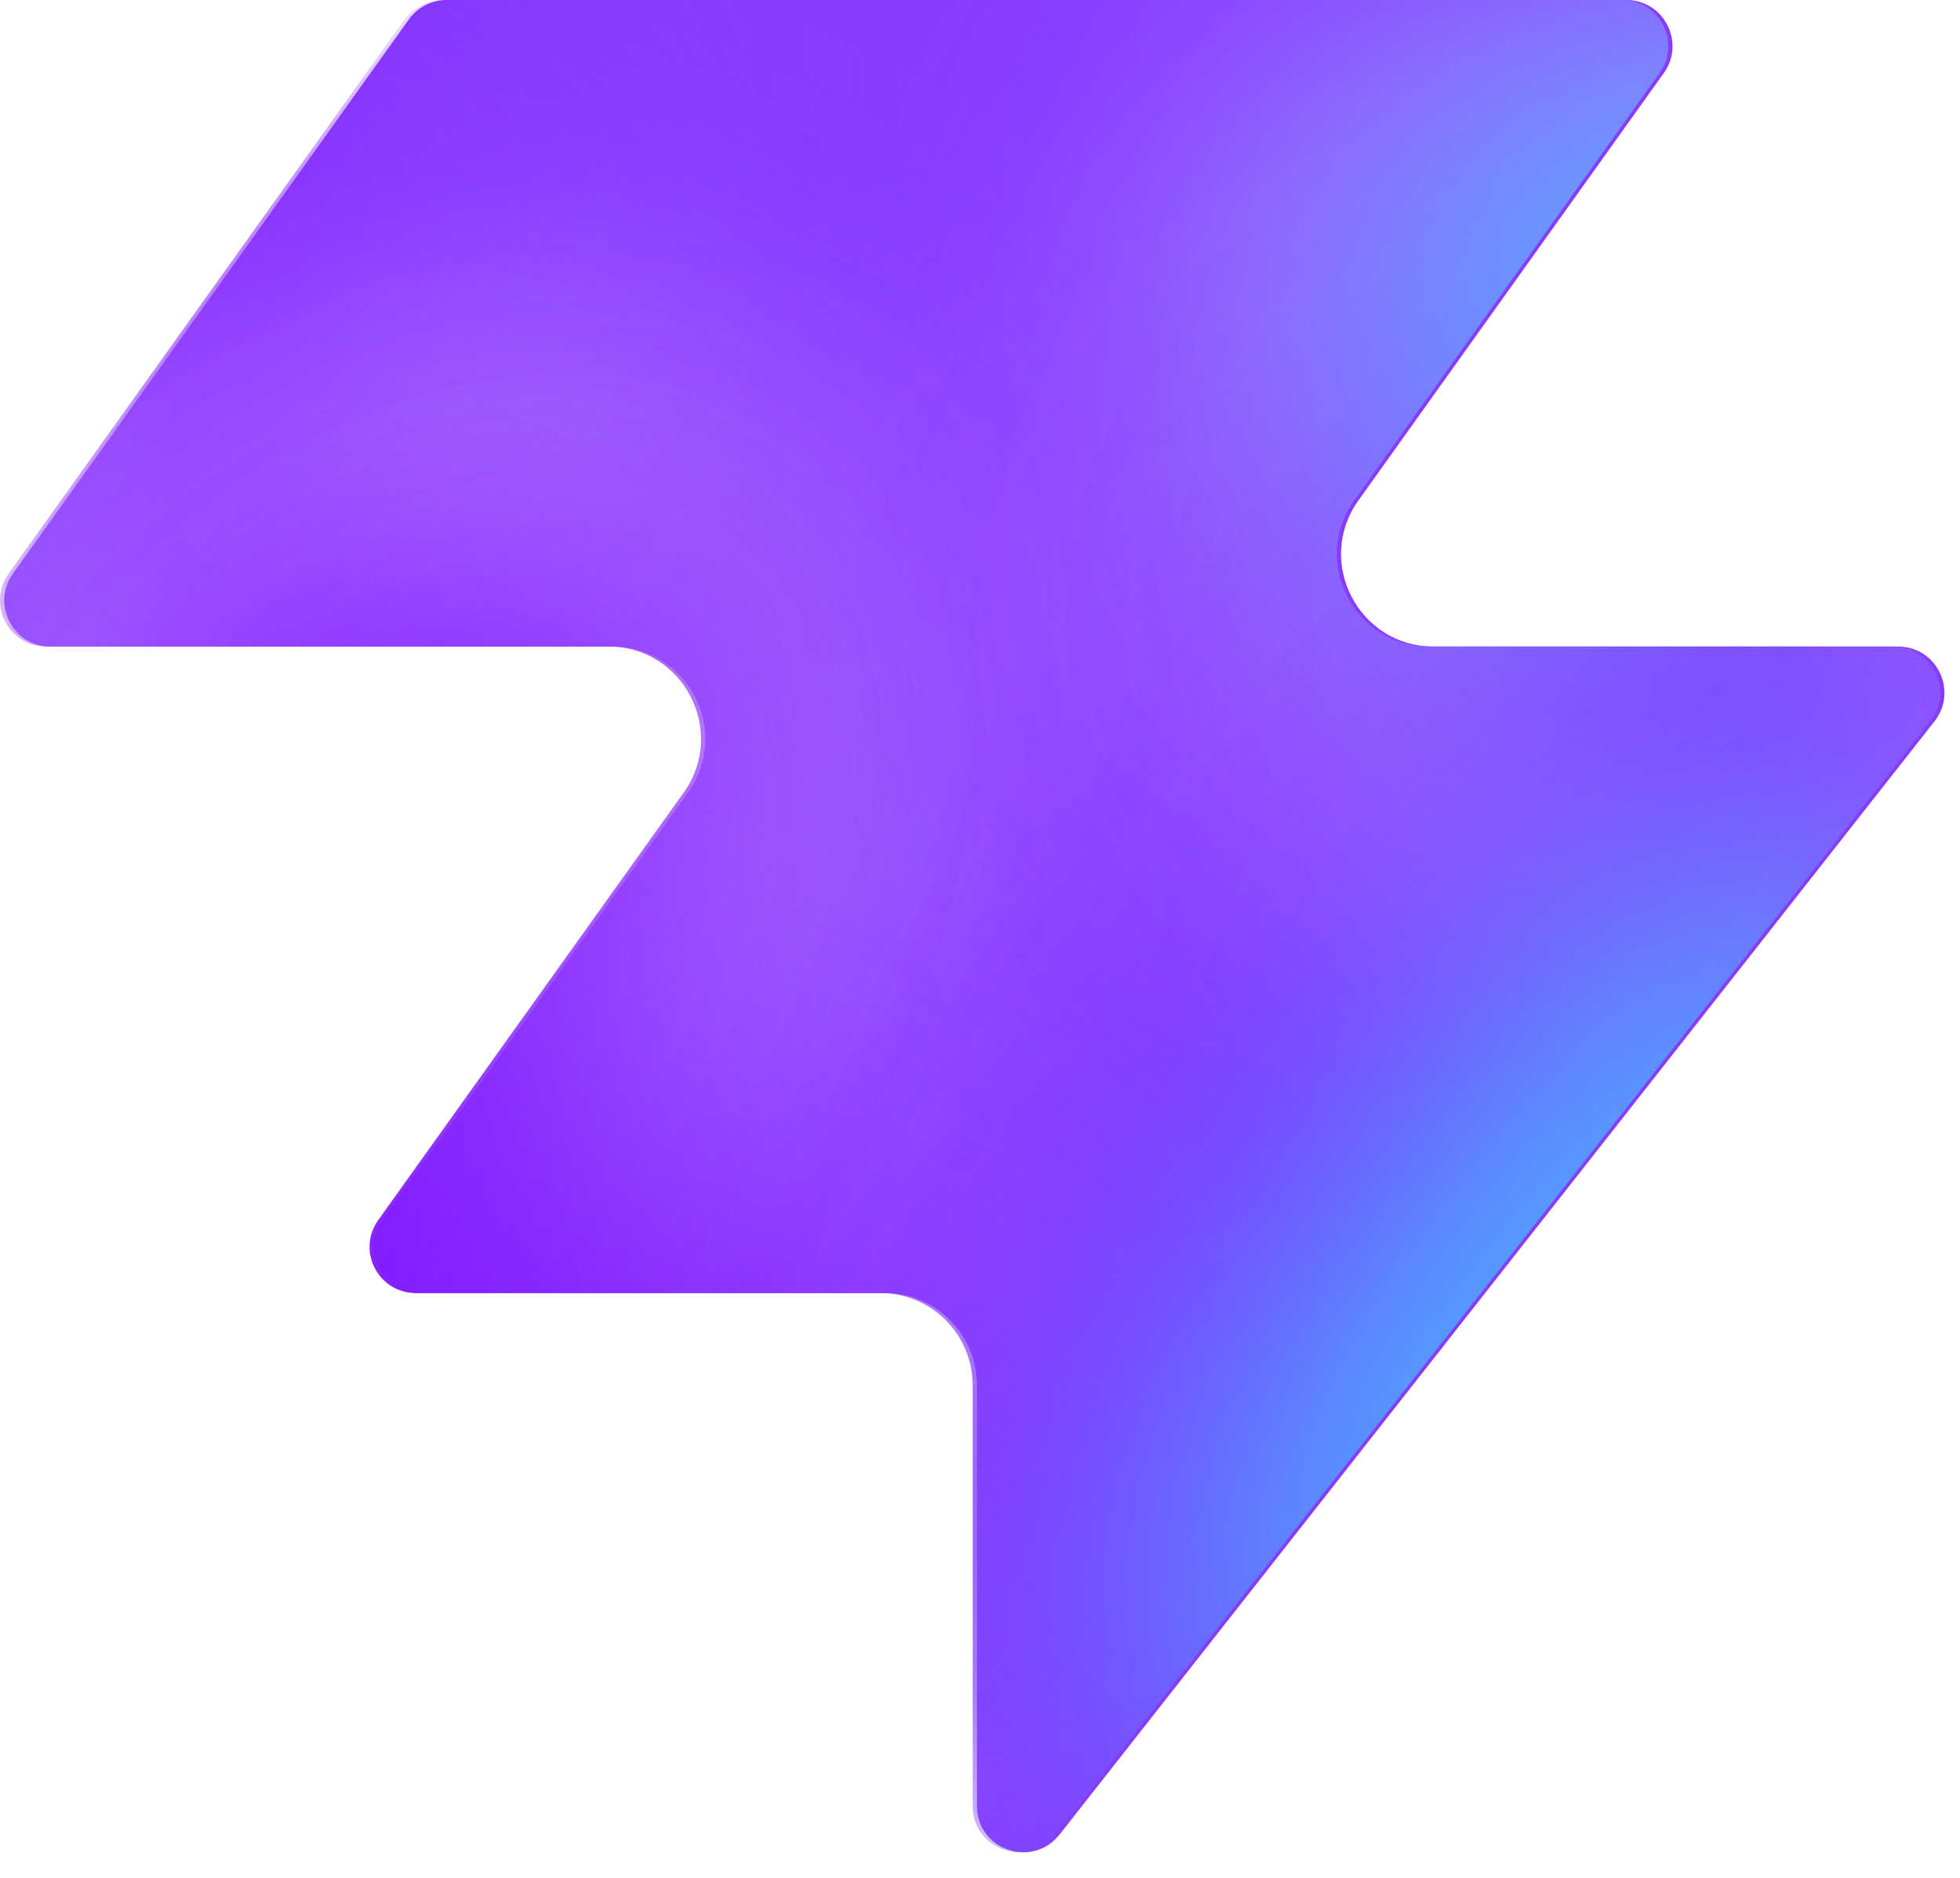
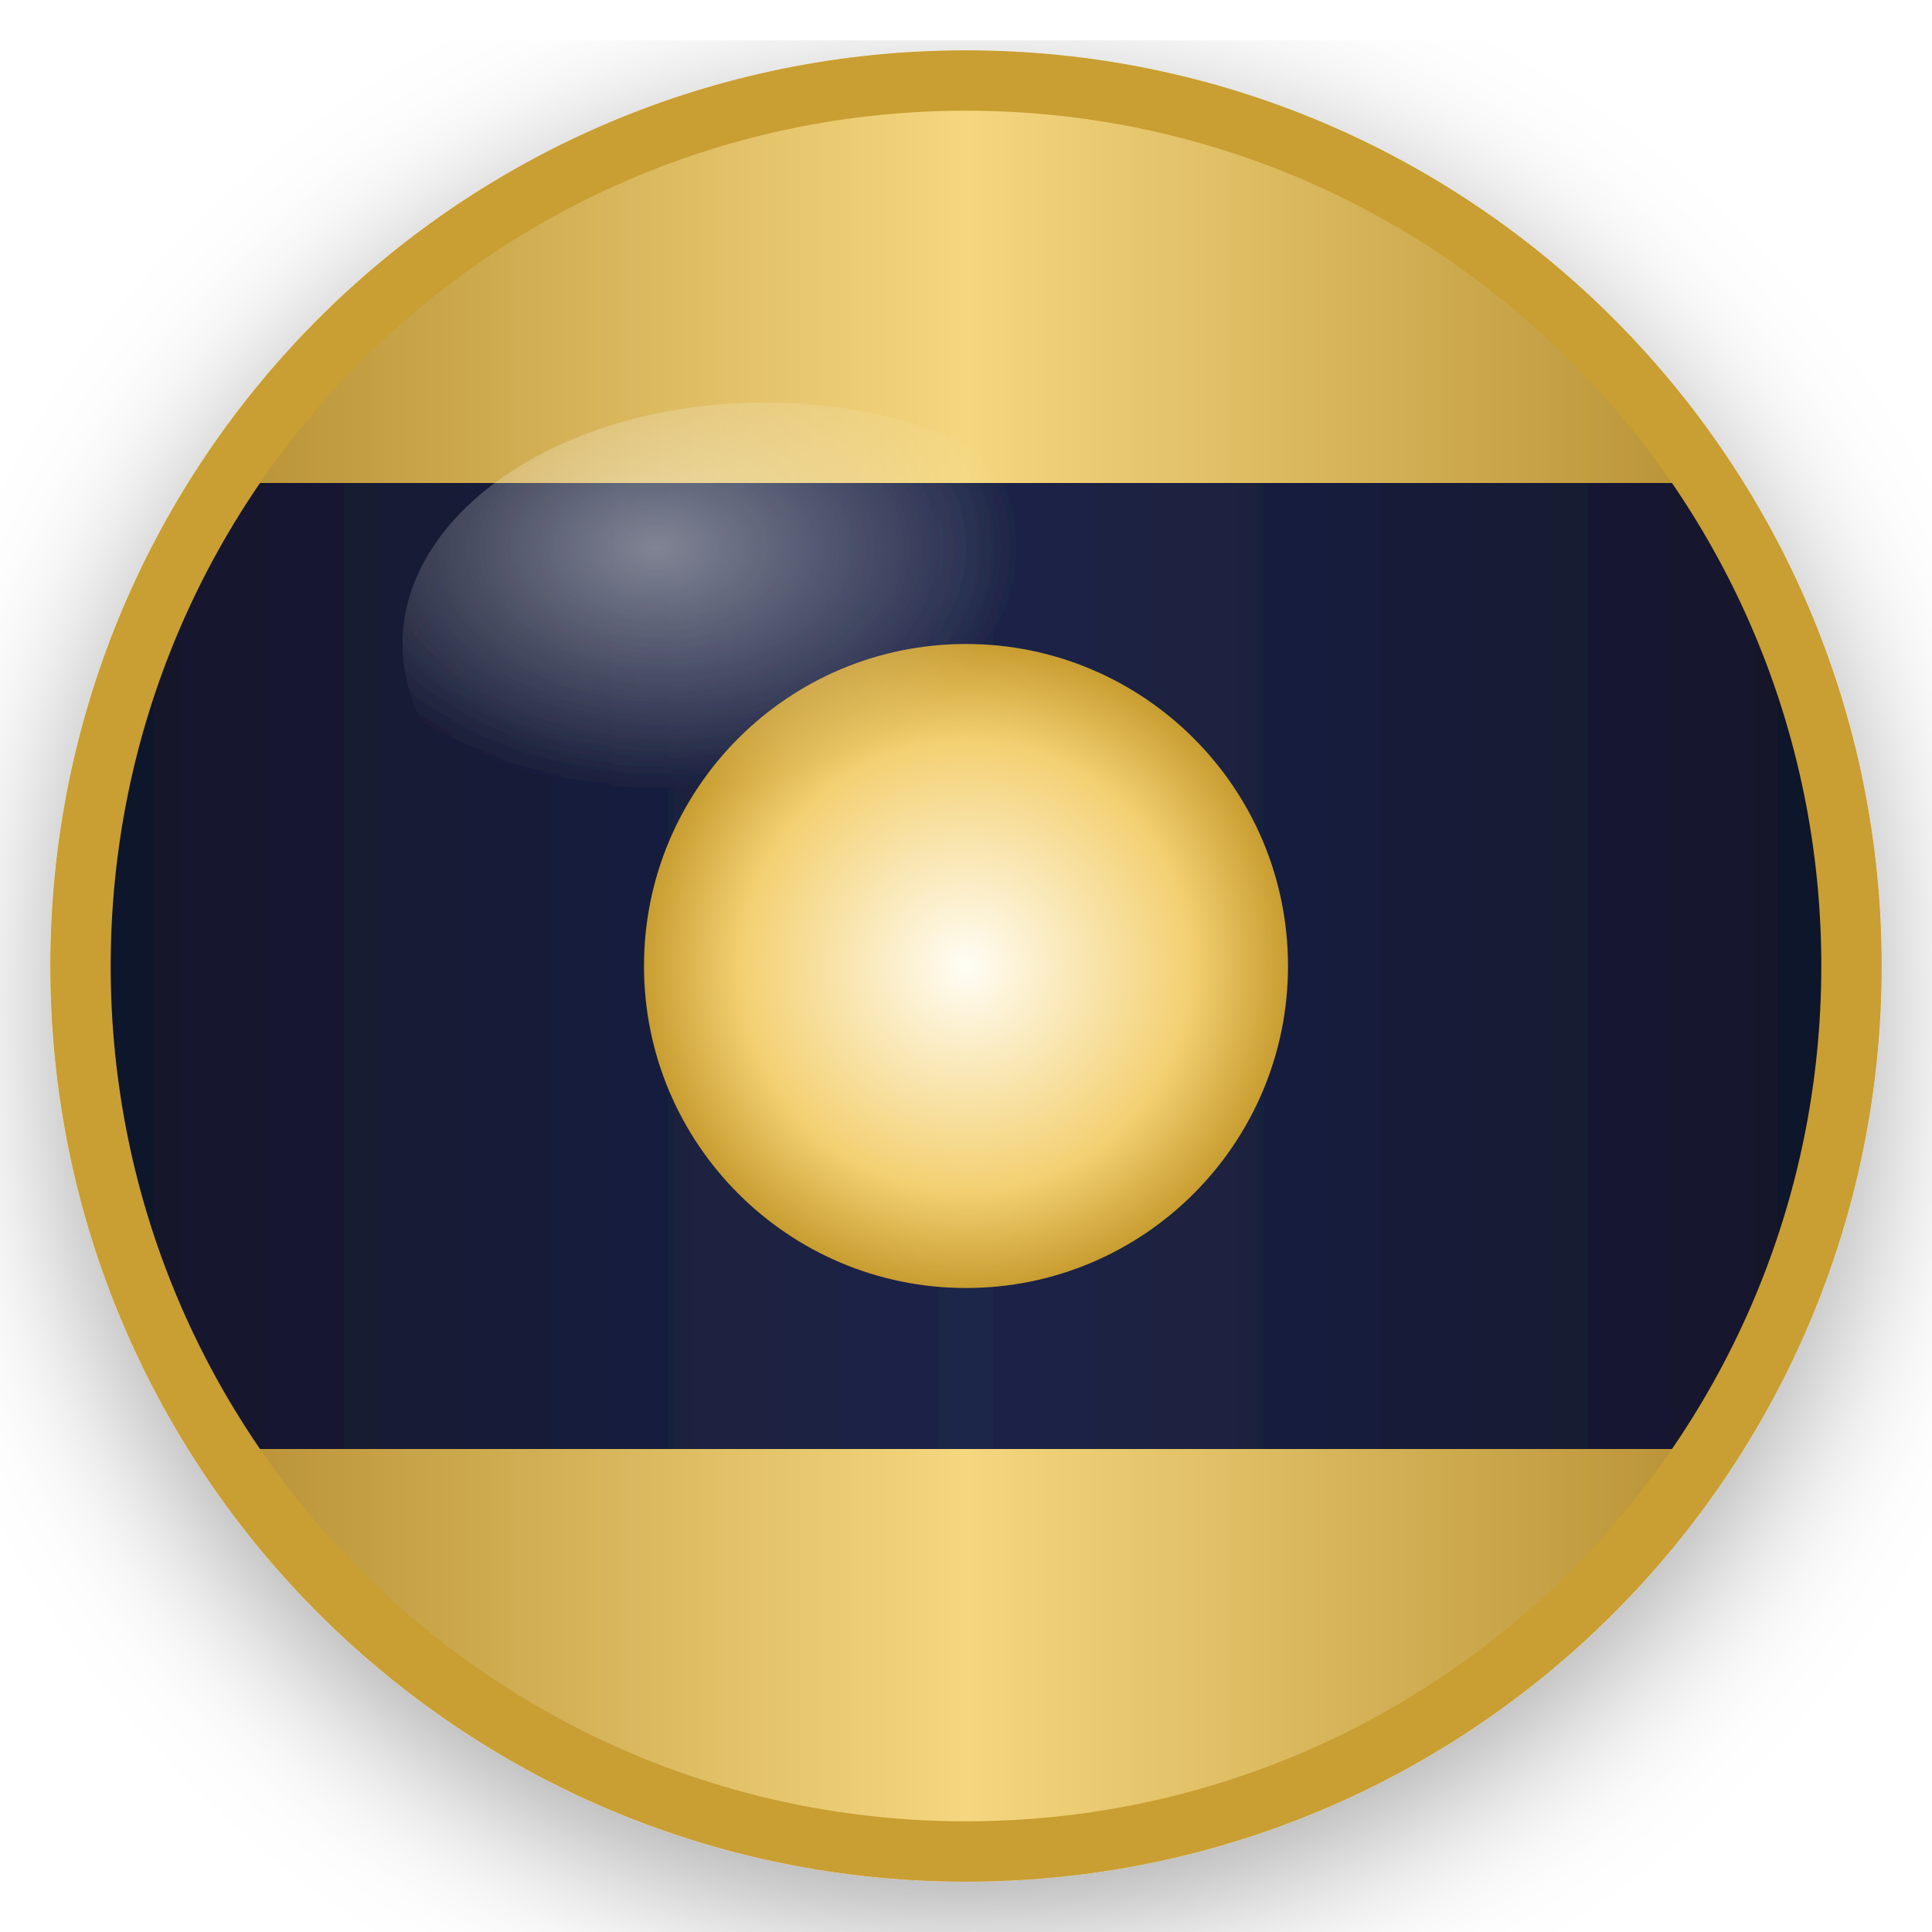
- <svg xmlns="http://www.w3.org/2000/svg" width="48" height="46" fill="none" viewBox="0 0 48 46">
-   <path fill="#863bff" d="M25.946 44.938c-.664.845-2.021.375-2.021-.698V33.937a2.26 2.26 0 0 0-2.262-2.262H10.287c-.92 0-1.456-1.04-.92-1.788l7.48-10.471c1.07-1.497 0-3.578-1.842-3.578H1.237c-.92 0-1.456-1.04-.92-1.788L10.013.474c.214-.297.556-.474.92-.474h28.894c.92 0 1.456 1.04.92 1.788l-7.48 10.471c-1.07 1.498 0 3.579 1.842 3.579h11.377c.943 0 1.473 1.088.89 1.83L25.947 44.94z" style="fill:#863bff;fill:color(display-p3 .525 .23 1);fill-opacity:1" />
-   <mask id="a" width="48" height="46" x="0" y="0" maskUnits="userSpaceOnUse" style="mask-type:alpha">
-     <path fill="#000" d="M25.842 44.938c-.664.844-2.021.375-2.021-.698V33.937a2.26 2.26 0 0 0-2.262-2.262H10.183c-.92 0-1.456-1.04-.92-1.788l7.48-10.471c1.07-1.498 0-3.579-1.842-3.579H1.133c-.92 0-1.456-1.04-.92-1.787L9.91.473c.214-.297.556-.474.92-.474h28.894c.92 0 1.456 1.04.92 1.788l-7.48 10.471c-1.07 1.498 0 3.578 1.842 3.578h11.377c.943 0 1.473 1.088.89 1.832L25.843 44.94z" style="fill:#000;fill-opacity:1" />
-   </mask>
-   <g mask="url(#a)">
-     <g filter="url(#b)">
-       <ellipse cx="5.508" cy="14.704" fill="#ede6ff" rx="5.508" ry="14.704" style="fill:#ede6ff;fill:color(display-p3 .927 .903 1);fill-opacity:1" transform="matrix(.00324 1 1 -.00324 -4.47 31.516)" />
-     </g>
-     <g filter="url(#c)">
-       <ellipse cx="10.399" cy="29.851" fill="#ede6ff" rx="10.399" ry="29.851" style="fill:#ede6ff;fill:color(display-p3 .927 .903 1);fill-opacity:1" transform="matrix(.00324 1 1 -.00324 -39.328 7.883)" />
-     </g>
-     <g filter="url(#d)">
-       <ellipse cx="5.508" cy="30.487" fill="#7e14ff" rx="5.508" ry="30.487" style="fill:#7e14ff;fill:color(display-p3 .492 .077 1);fill-opacity:1" transform="rotate(89.814 -25.913 -14.639)scale(1 -1)" />
-     </g>
-     <g filter="url(#e)">
-       <ellipse cx="5.508" cy="30.599" fill="#7e14ff" rx="5.508" ry="30.599" style="fill:#7e14ff;fill:color(display-p3 .492 .077 1);fill-opacity:1" transform="rotate(89.814 -32.644 -3.334)scale(1 -1)" />
-     </g>
-     <g filter="url(#f)">
-       <ellipse cx="5.508" cy="30.599" fill="#7e14ff" rx="5.508" ry="30.599" style="fill:#7e14ff;fill:color(display-p3 .492 .077 1);fill-opacity:1" transform="matrix(.00324 1 1 -.00324 -34.34 30.47)" />
-     </g>
-     <g filter="url(#g)">
-       <ellipse cx="14.072" cy="22.078" fill="#ede6ff" rx="14.072" ry="22.078" style="fill:#ede6ff;fill:color(display-p3 .927 .903 1);fill-opacity:1" transform="rotate(93.35 24.506 48.493)scale(-1 1)" />
-     </g>
-     <g filter="url(#h)">
-       <ellipse cx="3.47" cy="21.501" fill="#7e14ff" rx="3.47" ry="21.501" style="fill:#7e14ff;fill:color(display-p3 .492 .077 1);fill-opacity:1" transform="rotate(89.009 28.708 47.59)scale(-1 1)" />
-     </g>
-     <g filter="url(#i)">
-       <ellipse cx="3.47" cy="21.501" fill="#7e14ff" rx="3.47" ry="21.501" style="fill:#7e14ff;fill:color(display-p3 .492 .077 1);fill-opacity:1" transform="rotate(89.009 28.708 47.59)scale(-1 1)" />
-     </g>
-     <g filter="url(#j)">
-       <ellipse cx=".387" cy="8.972" fill="#7e14ff" rx="4.407" ry="29.108" style="fill:#7e14ff;fill:color(display-p3 .492 .077 1);fill-opacity:1" transform="rotate(39.51 .387 8.972)" />
-     </g>
-     <g filter="url(#k)">
-       <ellipse cx="47.523" cy="-6.092" fill="#7e14ff" rx="4.407" ry="29.108" style="fill:#7e14ff;fill:color(display-p3 .492 .077 1);fill-opacity:1" transform="rotate(37.892 47.523 -6.092)" />
-     </g>
-     <g filter="url(#l)">
-       <ellipse cx="41.412" cy="6.333" fill="#47bfff" rx="5.971" ry="9.665" style="fill:#47bfff;fill:color(display-p3 .28 .748 1);fill-opacity:1" transform="rotate(37.892 41.412 6.333)" />
-     </g>
-     <g filter="url(#m)">
-       <ellipse cx="-1.879" cy="38.332" fill="#7e14ff" rx="4.407" ry="29.108" style="fill:#7e14ff;fill:color(display-p3 .492 .077 1);fill-opacity:1" transform="rotate(37.892 -1.88 38.332)" />
-     </g>
-     <g filter="url(#n)">
-       <ellipse cx="-1.879" cy="38.332" fill="#7e14ff" rx="4.407" ry="29.108" style="fill:#7e14ff;fill:color(display-p3 .492 .077 1);fill-opacity:1" transform="rotate(37.892 -1.88 38.332)" />
-     </g>
-     <g filter="url(#o)">
-       <ellipse cx="35.651" cy="29.907" fill="#7e14ff" rx="4.407" ry="29.108" style="fill:#7e14ff;fill:color(display-p3 .492 .077 1);fill-opacity:1" transform="rotate(37.892 35.651 29.907)" />
-     </g>
-     <g filter="url(#p)">
-       <ellipse cx="38.418" cy="32.4" fill="#47bfff" rx="5.971" ry="15.297" style="fill:#47bfff;fill:color(display-p3 .28 .748 1);fill-opacity:1" transform="rotate(37.892 38.418 32.4)" />
-     </g>
-   </g>
+ <svg xmlns="http://www.w3.org/2000/svg" viewBox="0 0 48 48" width="48" height="48">
  <defs>
-     <filter id="b" width="60.045" height="41.654" x="-19.77" y="16.149" color-interpolation-filters="sRGB" filterUnits="userSpaceOnUse">
-       <feFlood flood-opacity="0" result="BackgroundImageFix" />
-       <feBlend in="SourceGraphic" in2="BackgroundImageFix" result="shape" />
-       <feGaussianBlur result="effect1_foregroundBlur_2002_17158" stdDeviation="7.659" />
-     </filter>
-     <filter id="c" width="90.34" height="51.437" x="-54.613" y="-7.533" color-interpolation-filters="sRGB" filterUnits="userSpaceOnUse">
-       <feFlood flood-opacity="0" result="BackgroundImageFix" />
-       <feBlend in="SourceGraphic" in2="BackgroundImageFix" result="shape" />
-       <feGaussianBlur result="effect1_foregroundBlur_2002_17158" stdDeviation="7.659" />
-     </filter>
-     <filter id="d" width="79.355" height="29.4" x="-49.64" y="2.03" color-interpolation-filters="sRGB" filterUnits="userSpaceOnUse">
-       <feFlood flood-opacity="0" result="BackgroundImageFix" />
-       <feBlend in="SourceGraphic" in2="BackgroundImageFix" result="shape" />
-       <feGaussianBlur result="effect1_foregroundBlur_2002_17158" stdDeviation="4.596" />
-     </filter>
-     <filter id="e" width="79.579" height="29.4" x="-45.045" y="20.029" color-interpolation-filters="sRGB" filterUnits="userSpaceOnUse">
-       <feFlood flood-opacity="0" result="BackgroundImageFix" />
-       <feBlend in="SourceGraphic" in2="BackgroundImageFix" result="shape" />
-       <feGaussianBlur result="effect1_foregroundBlur_2002_17158" stdDeviation="4.596" />
-     </filter>
-     <filter id="f" width="79.579" height="29.4" x="-43.513" y="21.178" color-interpolation-filters="sRGB" filterUnits="userSpaceOnUse">
-       <feFlood flood-opacity="0" result="BackgroundImageFix" />
-       <feBlend in="SourceGraphic" in2="BackgroundImageFix" result="shape" />
-       <feGaussianBlur result="effect1_foregroundBlur_2002_17158" stdDeviation="4.596" />
-     </filter>
-     <filter id="g" width="74.749" height="58.852" x="15.756" y="-17.901" color-interpolation-filters="sRGB" filterUnits="userSpaceOnUse">
-       <feFlood flood-opacity="0" result="BackgroundImageFix" />
-       <feBlend in="SourceGraphic" in2="BackgroundImageFix" result="shape" />
-       <feGaussianBlur result="effect1_foregroundBlur_2002_17158" stdDeviation="7.659" />
-     </filter>
-     <filter id="h" width="61.377" height="25.362" x="23.548" y="2.284" color-interpolation-filters="sRGB" filterUnits="userSpaceOnUse">
-       <feFlood flood-opacity="0" result="BackgroundImageFix" />
-       <feBlend in="SourceGraphic" in2="BackgroundImageFix" result="shape" />
-       <feGaussianBlur result="effect1_foregroundBlur_2002_17158" stdDeviation="4.596" />
-     </filter>
-     <filter id="i" width="61.377" height="25.362" x="23.548" y="2.284" color-interpolation-filters="sRGB" filterUnits="userSpaceOnUse">
-       <feFlood flood-opacity="0" result="BackgroundImageFix" />
-       <feBlend in="SourceGraphic" in2="BackgroundImageFix" result="shape" />
-       <feGaussianBlur result="effect1_foregroundBlur_2002_17158" stdDeviation="4.596" />
-     </filter>
-     <filter id="j" width="56.045" height="63.649" x="-27.636" y="-22.853" color-interpolation-filters="sRGB" filterUnits="userSpaceOnUse">
-       <feFlood flood-opacity="0" result="BackgroundImageFix" />
-       <feBlend in="SourceGraphic" in2="BackgroundImageFix" result="shape" />
-       <feGaussianBlur result="effect1_foregroundBlur_2002_17158" stdDeviation="4.596" />
-     </filter>
-     <filter id="k" width="54.814" height="64.646" x="20.116" y="-38.415" color-interpolation-filters="sRGB" filterUnits="userSpaceOnUse">
-       <feFlood flood-opacity="0" result="BackgroundImageFix" />
-       <feBlend in="SourceGraphic" in2="BackgroundImageFix" result="shape" />
-       <feGaussianBlur result="effect1_foregroundBlur_2002_17158" stdDeviation="4.596" />
-     </filter>
-     <filter id="l" width="33.541" height="35.313" x="24.641" y="-11.323" color-interpolation-filters="sRGB" filterUnits="userSpaceOnUse">
-       <feFlood flood-opacity="0" result="BackgroundImageFix" />
-       <feBlend in="SourceGraphic" in2="BackgroundImageFix" result="shape" />
-       <feGaussianBlur result="effect1_foregroundBlur_2002_17158" stdDeviation="4.596" />
-     </filter>
-     <filter id="m" width="54.814" height="64.646" x="-29.286" y="6.009" color-interpolation-filters="sRGB" filterUnits="userSpaceOnUse">
-       <feFlood flood-opacity="0" result="BackgroundImageFix" />
-       <feBlend in="SourceGraphic" in2="BackgroundImageFix" result="shape" />
-       <feGaussianBlur result="effect1_foregroundBlur_2002_17158" stdDeviation="4.596" />
-     </filter>
-     <filter id="n" width="54.814" height="64.646" x="-29.286" y="6.009" color-interpolation-filters="sRGB" filterUnits="userSpaceOnUse">
-       <feFlood flood-opacity="0" result="BackgroundImageFix" />
-       <feBlend in="SourceGraphic" in2="BackgroundImageFix" result="shape" />
-       <feGaussianBlur result="effect1_foregroundBlur_2002_17158" stdDeviation="4.596" />
-     </filter>
-     <filter id="o" width="54.814" height="64.646" x="8.244" y="-2.416" color-interpolation-filters="sRGB" filterUnits="userSpaceOnUse">
-       <feFlood flood-opacity="0" result="BackgroundImageFix" />
-       <feBlend in="SourceGraphic" in2="BackgroundImageFix" result="shape" />
-       <feGaussianBlur result="effect1_foregroundBlur_2002_17158" stdDeviation="4.596" />
-     </filter>
-     <filter id="p" width="39.409" height="43.623" x="18.713" y="10.588" color-interpolation-filters="sRGB" filterUnits="userSpaceOnUse">
-       <feFlood flood-opacity="0" result="BackgroundImageFix" />
-       <feBlend in="SourceGraphic" in2="BackgroundImageFix" result="shape" />
-       <feGaussianBlur result="effect1_foregroundBlur_2002_17158" stdDeviation="4.596" />
+     <clipPath id="c">
+       <circle cx="24" cy="24" r="22" />
+     </clipPath>
+     <linearGradient id="gold" x1="0%" y1="0%" x2="100%" y2="0%">
+       <stop offset="0%" stop-color="#A67C1E" />
+       <stop offset="50%" stop-color="#F5D77F" />
+       <stop offset="100%" stop-color="#A67C1E" />
+     </linearGradient>
+     <linearGradient id="dark" x1="0%" y1="0%" x2="100%" y2="0%">
+       <stop offset="0%" stop-color="#0F1326" />
+       <stop offset="50%" stop-color="#1E2548" />
+       <stop offset="100%" stop-color="#0F1326" />
+     </linearGradient>
+     <radialGradient id="dot" cx="50%" cy="50%" r="50%">
+       <stop offset="0%" stop-color="#FFFDF5" />
+       <stop offset="70%" stop-color="#F3D072" />
+       <stop offset="100%" stop-color="#C99E32" />
+     </radialGradient>
+     <radialGradient id="shine" cx="35%" cy="30%" r="50%">
+       <stop offset="0%" stop-color="#ffffff" stop-opacity="0.45" />
+       <stop offset="100%" stop-color="#ffffff" stop-opacity="0" />
+     </radialGradient>
+     <filter id="shadow">
+       <feDropShadow dx="0" dy="1" stdDeviation="2" flood-color="#000" flood-opacity="0.35" />
    </filter>
  </defs>
+   <g filter="url(#shadow)">
+     <g clip-path="url(#c)">
+       <rect x="0" y="0" width="48" height="12" fill="url(#gold)" />
+       <rect x="0" y="12" width="48" height="24" fill="url(#dark)" />
+       <rect x="0" y="36" width="48" height="12" fill="url(#gold)" />
+       <circle cx="24" cy="24" r="8" fill="url(#dot)" />
+       <ellipse cx="19" cy="16" rx="9" ry="6" fill="url(#shine)" />
+     </g>
+     <circle cx="24" cy="24" r="22" fill="none" stroke="#C99E32" stroke-width="1.5" />
+   </g>
</svg>
